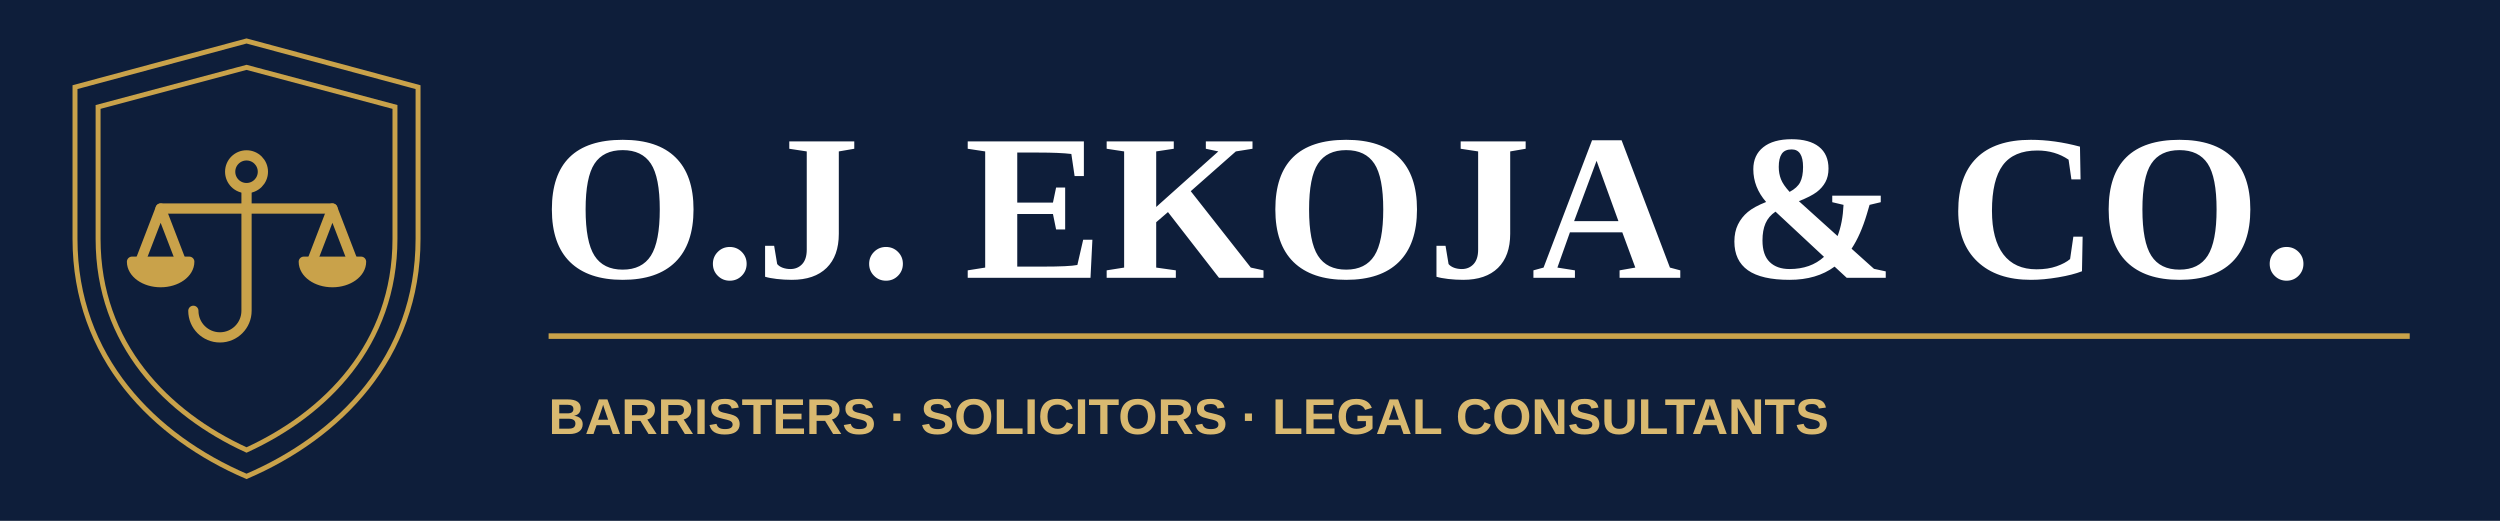
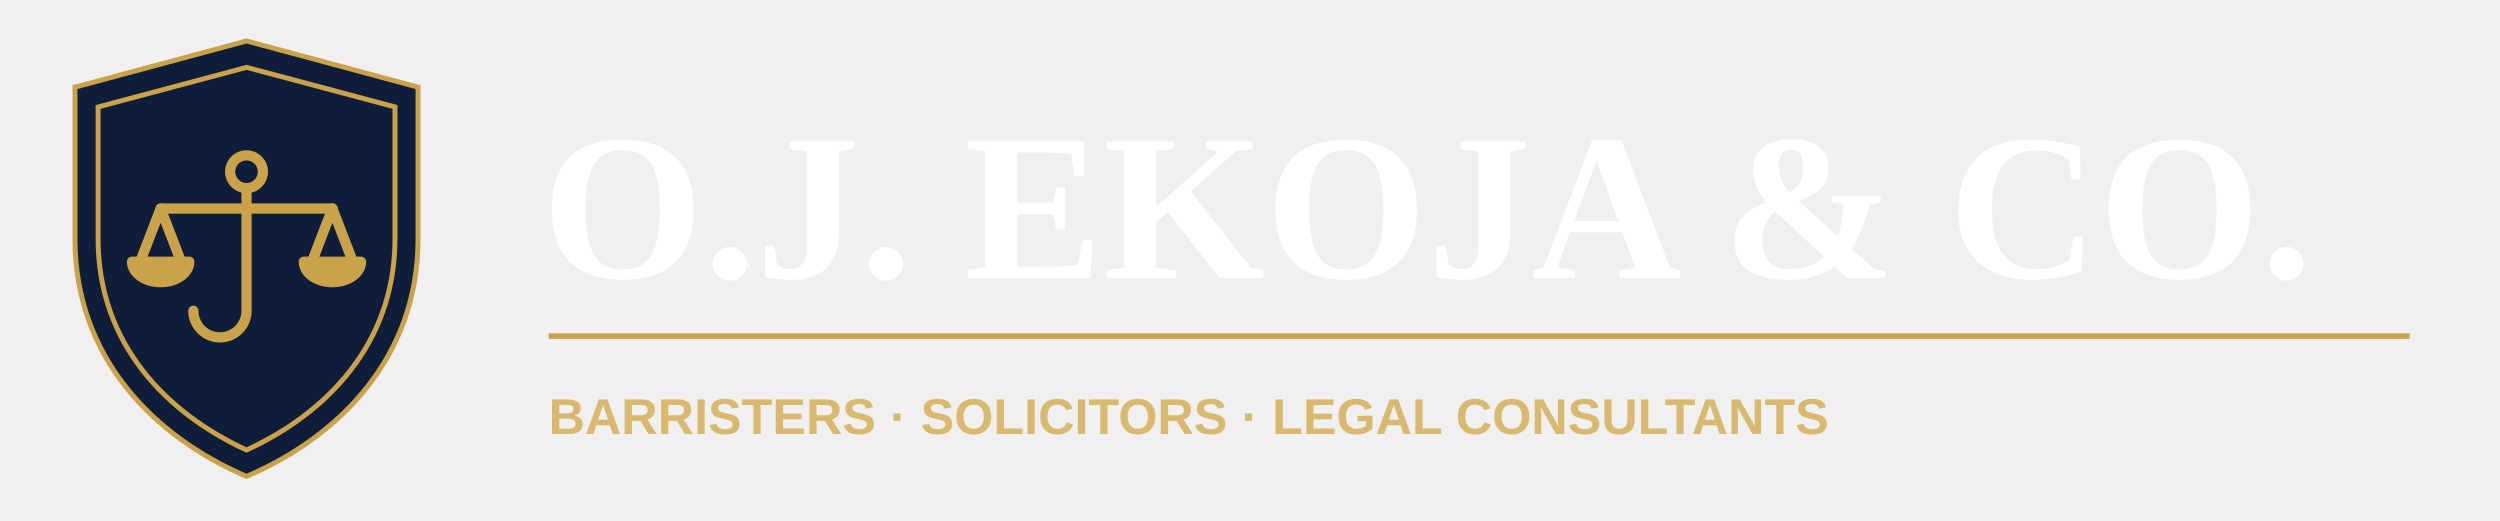
<svg xmlns="http://www.w3.org/2000/svg" viewBox="0 0 720 150" role="img" aria-label="O.J. Ekoja &amp; Co. — Barristers, Solicitors &amp; Legal Consultants">
-   <rect width="720" height="150" fill="#0E1E3A" />
  <g transform="translate(14 8) scale(0.95)">
    <path d="M60 4 L112 18 V64 C112 100 88 124 60 136 C32 124 8 100 8 64 V18 Z" fill="#0E1E3A" stroke="#C9A24A" stroke-width="1.5" />
    <path d="M60 12 L105 24 V64 C105 96 84 117 60 128 C36 117 15 96 15 64 V24 Z" fill="none" stroke="#C9A24A" stroke-width="1.5" />
    <g transform="translate(22.8 30) scale(0.62)" fill="none" stroke="#C9A24A" stroke-width="5" stroke-linecap="round" stroke-linejoin="round">
      <circle cx="60" cy="22" r="8" />
      <path d="M18 40 H102" />
      <path d="M60 30 V90 a13 13 0 0 1 -26 0" />
      <path d="M18 40 L8 66 M18 40 L28 66 M102 40 L92 66 M102 40 L112 66" />
      <path d="M4 66 H32 a14 10 0 0 1 -28 0 Z M88 66 H116 a14 10 0 0 1 -28 0 Z" fill="#C9A24A" />
    </g>
  </g>
  <text x="156" y="80" textLength="540" lengthAdjust="spacingAndGlyphs" font-family="'Cormorant Garamond', 'Times New Roman', Georgia, serif" font-weight="600" font-size="60" fill="#FFFFFF">O.J. EKOJA &amp; CO.</text>
  <rect x="158" y="96" width="536" height="1.6" fill="#C9A24A" />
  <text x="158" y="125" textLength="536" lengthAdjust="spacing" font-family="Manrope, 'Segoe UI', Arial, sans-serif" font-weight="600" font-size="14.5" fill="#D9B970">BARRISTERS · SOLICITORS · LEGAL CONSULTANTS</text>
</svg>
